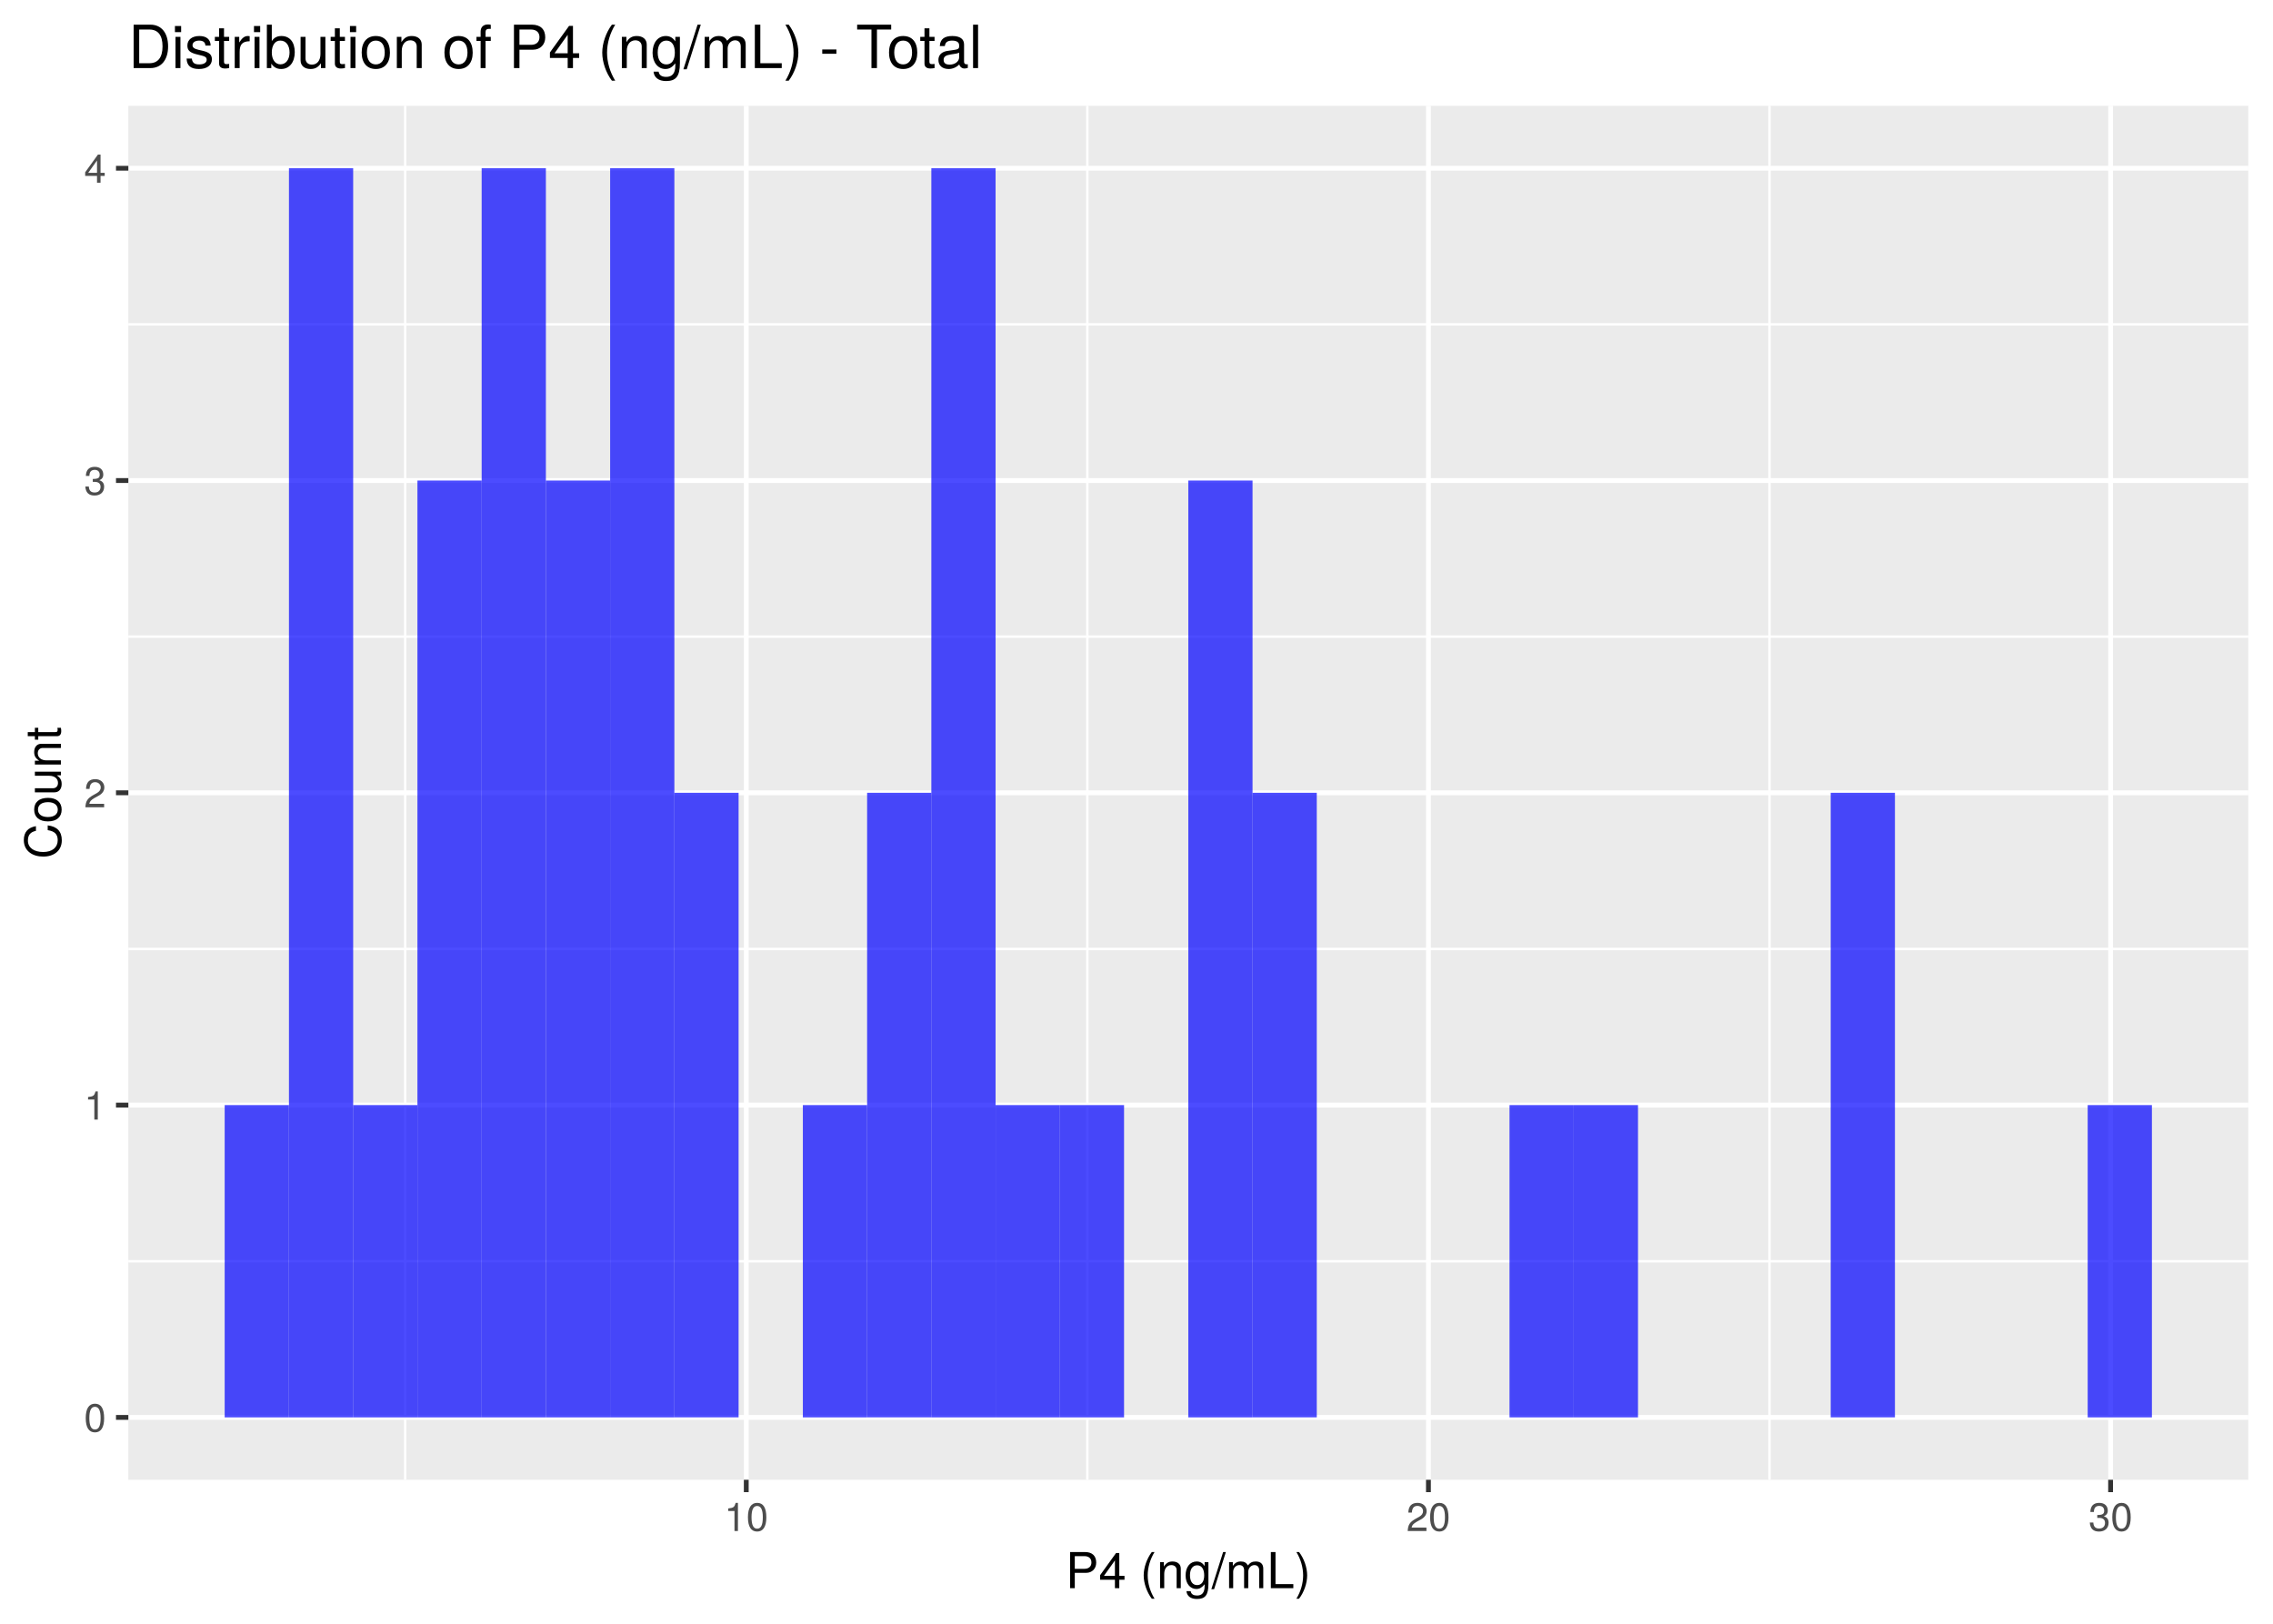
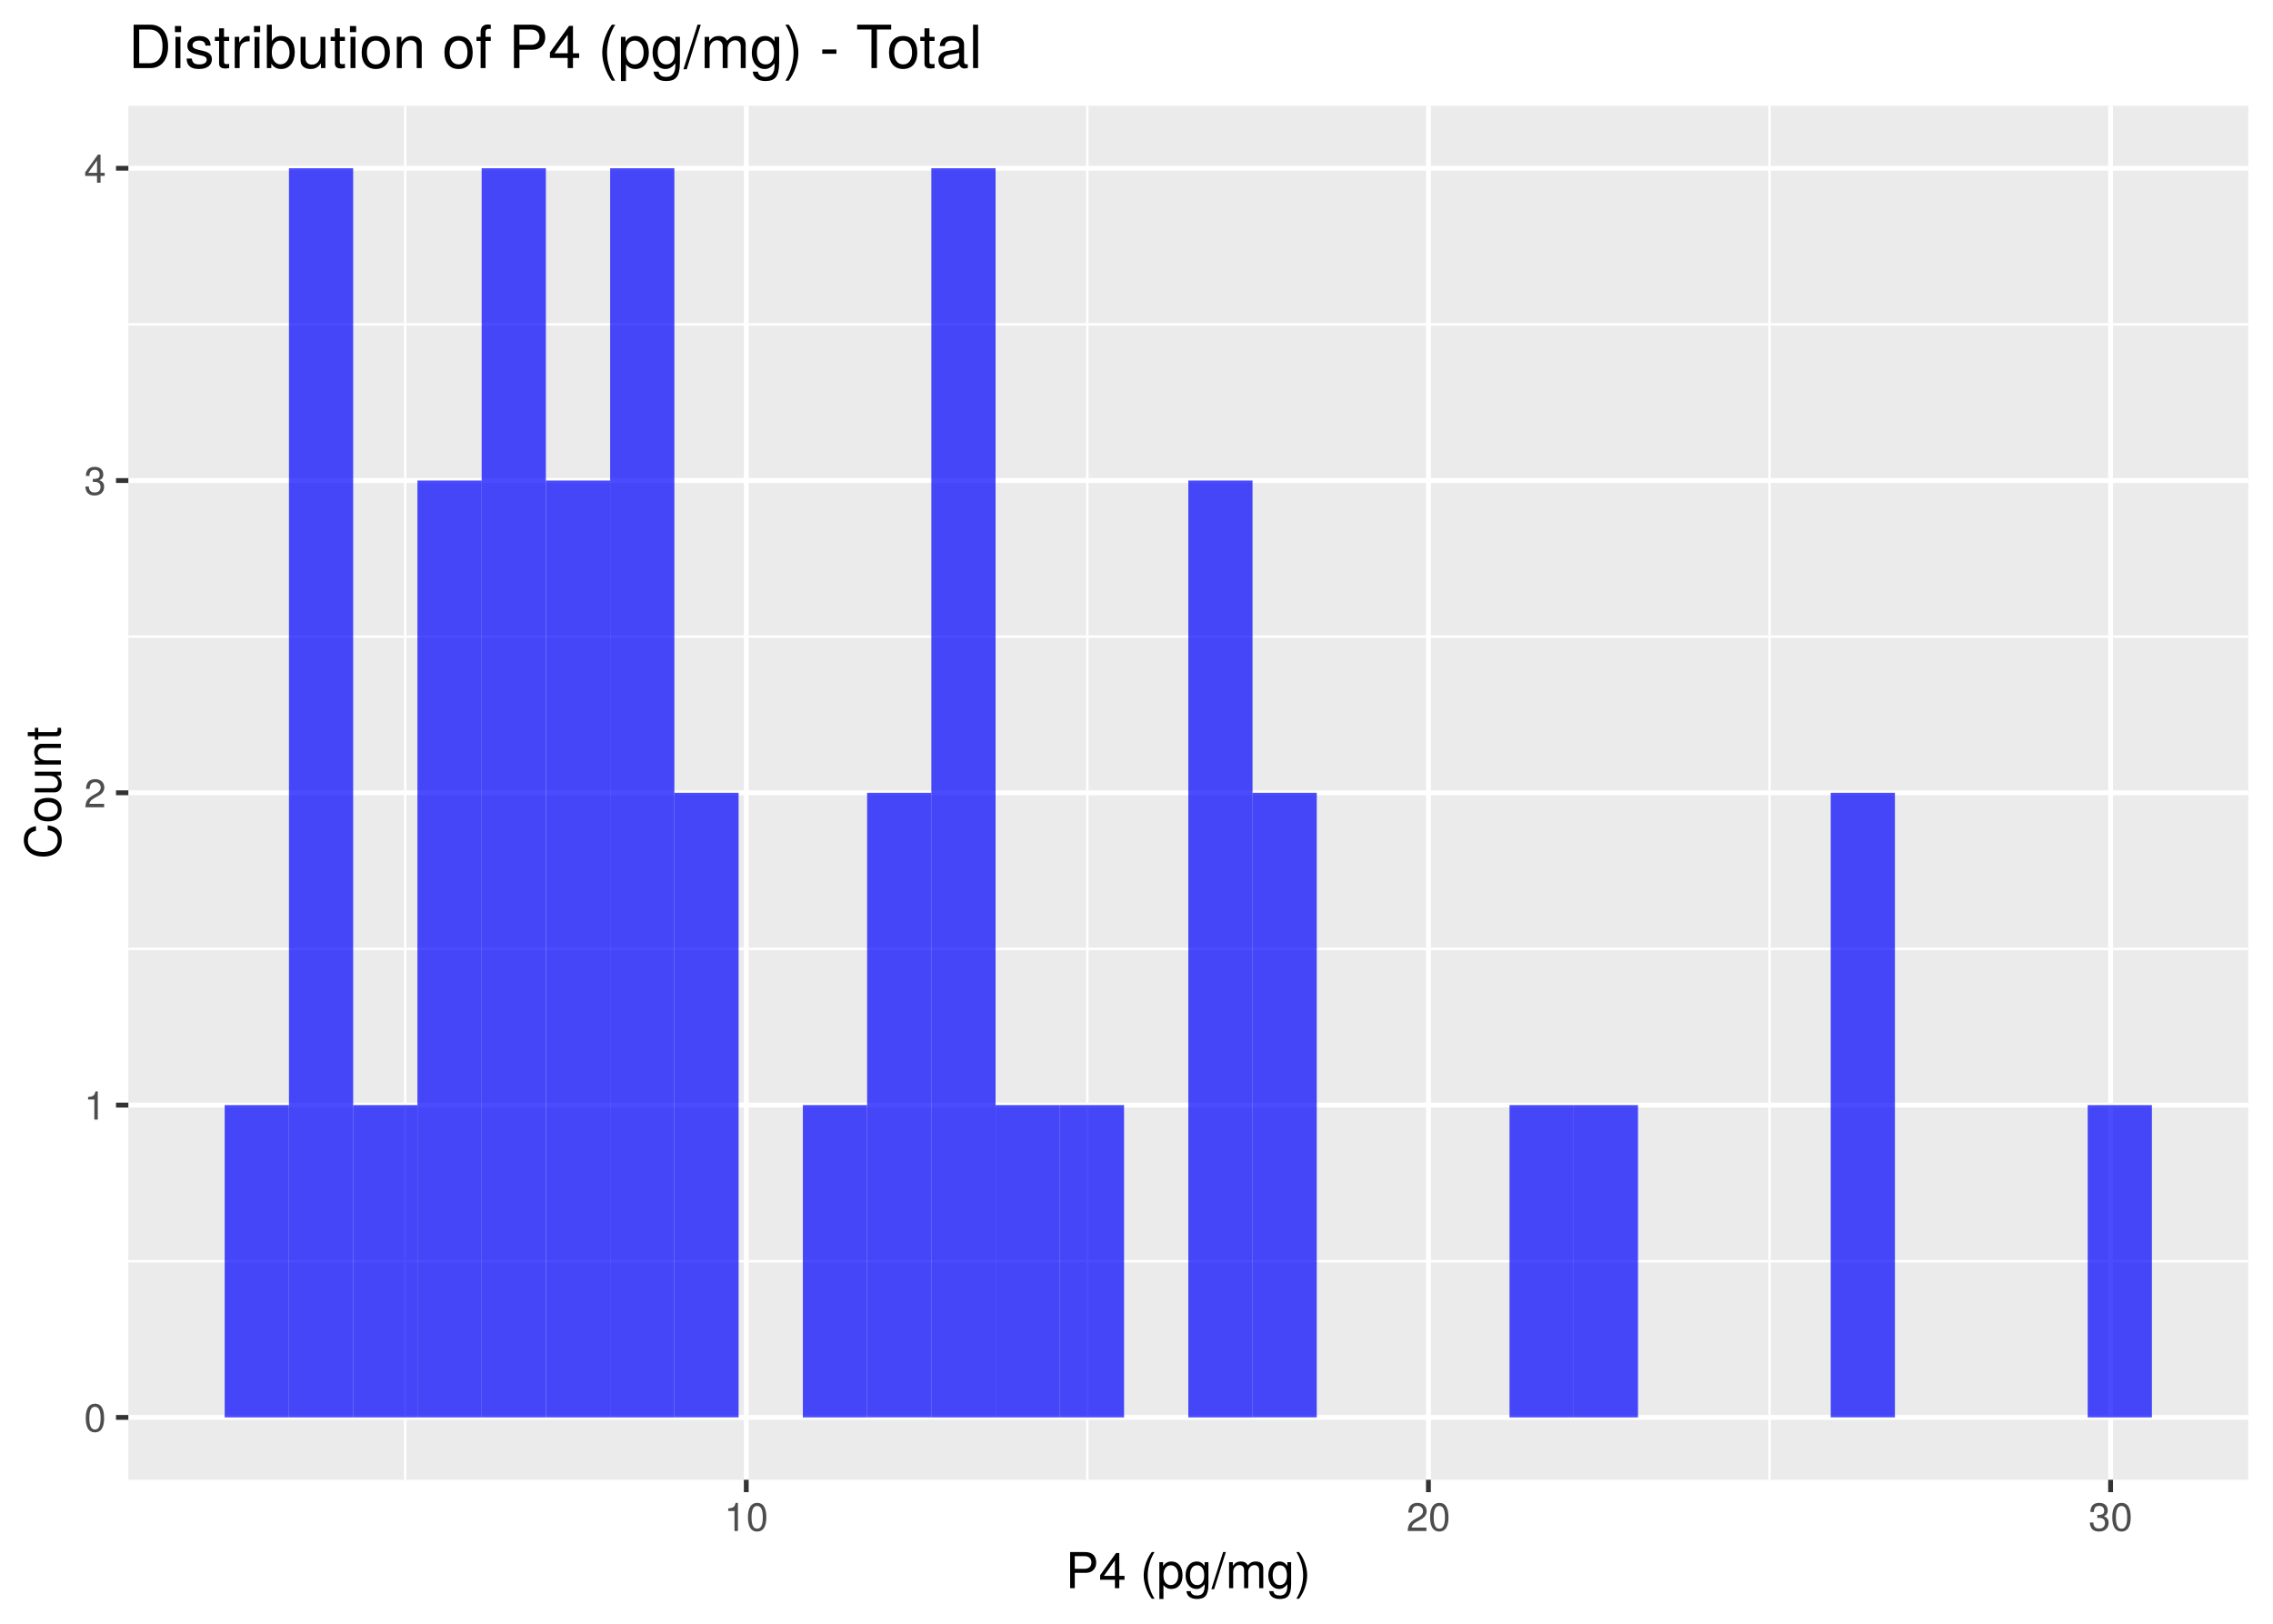
<svg xmlns="http://www.w3.org/2000/svg" class="svglite" width="504.00pt" height="360.00pt" viewBox="0 0 504.00 360.00">
  <defs>
    <style type="text/css">
    .svglite line, .svglite polyline, .svglite polygon, .svglite path, .svglite rect, .svglite circle {
      fill: none;
      stroke: #000000;
      stroke-linecap: round;
      stroke-linejoin: round;
      stroke-miterlimit: 10.00;
    }
    .svglite text {
      white-space: pre;
    }
  </style>
  </defs>
  <rect width="100%" height="100%" style="stroke: none; fill: #FFFFFF;" />
  <defs>
    <clipPath id="cpMC4wMHw1MDQuMDB8MC4wMHwzNjAuMDA=">
      <rect x="0.00" y="0.00" width="504.00" height="360.00" />
    </clipPath>
  </defs>
  <g clip-path="url(#cpMC4wMHw1MDQuMDB8MC4wMHwzNjAuMDA=)">
    <rect x="0.00" y="0.00" width="504.00" height="360.00" style="stroke-width: 1.07; stroke: #FFFFFF; fill: #FFFFFF;" />
  </g>
  <defs>
    <clipPath id="cpMjguNDZ8NDk4LjUyfDIzLjQ1fDMyOC4wOQ==">
      <rect x="28.46" y="23.45" width="470.06" height="304.64" />
    </clipPath>
  </defs>
  <g clip-path="url(#cpMjguNDZ8NDk4LjUyfDIzLjQ1fDMyOC4wOQ==)">
    <rect x="28.46" y="23.45" width="470.06" height="304.64" style="stroke-width: 1.07; stroke: none; fill: #EBEBEB;" />
    <polyline points="28.46,279.63 498.52,279.63 " style="stroke-width: 0.53; stroke: #FFFFFF; stroke-linecap: butt;" />
    <polyline points="28.46,210.39 498.52,210.39 " style="stroke-width: 0.53; stroke: #FFFFFF; stroke-linecap: butt;" />
    <polyline points="28.46,141.15 498.52,141.15 " style="stroke-width: 0.53; stroke: #FFFFFF; stroke-linecap: butt;" />
    <polyline points="28.46,71.92 498.52,71.92 " style="stroke-width: 0.53; stroke: #FFFFFF; stroke-linecap: butt;" />
    <polyline points="89.84,328.09 89.84,23.45 " style="stroke-width: 0.53; stroke: #FFFFFF; stroke-linecap: butt;" />
    <polyline points="241.10,328.09 241.10,23.45 " style="stroke-width: 0.53; stroke: #FFFFFF; stroke-linecap: butt;" />
    <polyline points="392.36,328.09 392.36,23.45 " style="stroke-width: 0.53; stroke: #FFFFFF; stroke-linecap: butt;" />
    <polyline points="28.46,314.25 498.52,314.25 " style="stroke-width: 1.07; stroke: #FFFFFF; stroke-linecap: butt;" />
    <polyline points="28.46,245.01 498.52,245.01 " style="stroke-width: 1.07; stroke: #FFFFFF; stroke-linecap: butt;" />
    <polyline points="28.46,175.77 498.52,175.77 " style="stroke-width: 1.07; stroke: #FFFFFF; stroke-linecap: butt;" />
    <polyline points="28.46,106.54 498.52,106.54 " style="stroke-width: 1.07; stroke: #FFFFFF; stroke-linecap: butt;" />
    <polyline points="28.46,37.30 498.52,37.30 " style="stroke-width: 1.07; stroke: #FFFFFF; stroke-linecap: butt;" />
    <polyline points="165.47,328.09 165.47,23.45 " style="stroke-width: 1.07; stroke: #FFFFFF; stroke-linecap: butt;" />
    <polyline points="316.73,328.09 316.73,23.45 " style="stroke-width: 1.07; stroke: #FFFFFF; stroke-linecap: butt;" />
    <polyline points="467.99,328.09 467.99,23.45 " style="stroke-width: 1.07; stroke: #FFFFFF; stroke-linecap: butt;" />
    <rect x="49.82" y="245.01" width="14.24" height="69.24" style="stroke-width: 1.07; stroke: none; stroke-linecap: butt; stroke-linejoin: miter; fill: #0000FF; fill-opacity: 0.70;" />
    <rect x="64.07" y="37.30" width="14.24" height="276.95" style="stroke-width: 1.07; stroke: none; stroke-linecap: butt; stroke-linejoin: miter; fill: #0000FF; fill-opacity: 0.70;" />
    <rect x="78.31" y="245.01" width="14.24" height="69.24" style="stroke-width: 1.07; stroke: none; stroke-linecap: butt; stroke-linejoin: miter; fill: #0000FF; fill-opacity: 0.70;" />
    <rect x="92.56" y="106.54" width="14.24" height="207.71" style="stroke-width: 1.07; stroke: none; stroke-linecap: butt; stroke-linejoin: miter; fill: #0000FF; fill-opacity: 0.70;" />
    <rect x="106.80" y="37.30" width="14.24" height="276.95" style="stroke-width: 1.07; stroke: none; stroke-linecap: butt; stroke-linejoin: miter; fill: #0000FF; fill-opacity: 0.70;" />
    <rect x="121.05" y="106.54" width="14.24" height="207.71" style="stroke-width: 1.07; stroke: none; stroke-linecap: butt; stroke-linejoin: miter; fill: #0000FF; fill-opacity: 0.70;" />
    <rect x="135.29" y="37.30" width="14.24" height="276.95" style="stroke-width: 1.07; stroke: none; stroke-linecap: butt; stroke-linejoin: miter; fill: #0000FF; fill-opacity: 0.70;" />
    <rect x="149.53" y="175.77" width="14.24" height="138.47" style="stroke-width: 1.07; stroke: none; stroke-linecap: butt; stroke-linejoin: miter; fill: #0000FF; fill-opacity: 0.70;" />
    <rect x="163.78" y="314.25" width="14.24" height="0.00" style="stroke-width: 1.07; stroke: none; stroke-linecap: butt; stroke-linejoin: miter; fill: #0000FF; fill-opacity: 0.70;" />
    <rect x="178.02" y="245.01" width="14.24" height="69.24" style="stroke-width: 1.07; stroke: none; stroke-linecap: butt; stroke-linejoin: miter; fill: #0000FF; fill-opacity: 0.70;" />
    <rect x="192.27" y="175.77" width="14.24" height="138.47" style="stroke-width: 1.07; stroke: none; stroke-linecap: butt; stroke-linejoin: miter; fill: #0000FF; fill-opacity: 0.70;" />
    <rect x="206.51" y="37.30" width="14.24" height="276.95" style="stroke-width: 1.07; stroke: none; stroke-linecap: butt; stroke-linejoin: miter; fill: #0000FF; fill-opacity: 0.70;" />
    <rect x="220.76" y="245.01" width="14.24" height="69.24" style="stroke-width: 1.07; stroke: none; stroke-linecap: butt; stroke-linejoin: miter; fill: #0000FF; fill-opacity: 0.70;" />
    <rect x="235.00" y="245.01" width="14.24" height="69.24" style="stroke-width: 1.07; stroke: none; stroke-linecap: butt; stroke-linejoin: miter; fill: #0000FF; fill-opacity: 0.70;" />
    <rect x="249.24" y="314.25" width="14.24" height="0.00" style="stroke-width: 1.07; stroke: none; stroke-linecap: butt; stroke-linejoin: miter; fill: #0000FF; fill-opacity: 0.70;" />
    <rect x="263.49" y="106.54" width="14.24" height="207.71" style="stroke-width: 1.07; stroke: none; stroke-linecap: butt; stroke-linejoin: miter; fill: #0000FF; fill-opacity: 0.70;" />
    <rect x="277.73" y="175.77" width="14.24" height="138.47" style="stroke-width: 1.07; stroke: none; stroke-linecap: butt; stroke-linejoin: miter; fill: #0000FF; fill-opacity: 0.70;" />
    <rect x="291.98" y="314.25" width="14.24" height="0.00" style="stroke-width: 1.07; stroke: none; stroke-linecap: butt; stroke-linejoin: miter; fill: #0000FF; fill-opacity: 0.70;" />
    <rect x="306.22" y="314.25" width="14.24" height="0.00" style="stroke-width: 1.07; stroke: none; stroke-linecap: butt; stroke-linejoin: miter; fill: #0000FF; fill-opacity: 0.70;" />
    <rect x="320.47" y="314.25" width="14.24" height="0.00" style="stroke-width: 1.07; stroke: none; stroke-linecap: butt; stroke-linejoin: miter; fill: #0000FF; fill-opacity: 0.70;" />
    <rect x="334.71" y="245.01" width="14.24" height="69.24" style="stroke-width: 1.07; stroke: none; stroke-linecap: butt; stroke-linejoin: miter; fill: #0000FF; fill-opacity: 0.70;" />
    <rect x="348.96" y="245.01" width="14.24" height="69.24" style="stroke-width: 1.07; stroke: none; stroke-linecap: butt; stroke-linejoin: miter; fill: #0000FF; fill-opacity: 0.70;" />
    <rect x="363.20" y="314.25" width="14.24" height="0.00" style="stroke-width: 1.07; stroke: none; stroke-linecap: butt; stroke-linejoin: miter; fill: #0000FF; fill-opacity: 0.70;" />
    <rect x="377.44" y="314.25" width="14.24" height="0.00" style="stroke-width: 1.07; stroke: none; stroke-linecap: butt; stroke-linejoin: miter; fill: #0000FF; fill-opacity: 0.70;" />
    <rect x="391.69" y="314.25" width="14.24" height="0.00" style="stroke-width: 1.07; stroke: none; stroke-linecap: butt; stroke-linejoin: miter; fill: #0000FF; fill-opacity: 0.70;" />
    <rect x="405.93" y="175.77" width="14.24" height="138.47" style="stroke-width: 1.07; stroke: none; stroke-linecap: butt; stroke-linejoin: miter; fill: #0000FF; fill-opacity: 0.70;" />
    <rect x="420.18" y="314.25" width="14.24" height="0.00" style="stroke-width: 1.07; stroke: none; stroke-linecap: butt; stroke-linejoin: miter; fill: #0000FF; fill-opacity: 0.70;" />
    <rect x="434.42" y="314.25" width="14.24" height="0.00" style="stroke-width: 1.07; stroke: none; stroke-linecap: butt; stroke-linejoin: miter; fill: #0000FF; fill-opacity: 0.70;" />
    <rect x="448.67" y="314.25" width="14.24" height="0.00" style="stroke-width: 1.07; stroke: none; stroke-linecap: butt; stroke-linejoin: miter; fill: #0000FF; fill-opacity: 0.70;" />
    <rect x="462.91" y="245.01" width="14.24" height="69.24" style="stroke-width: 1.07; stroke: none; stroke-linecap: butt; stroke-linejoin: miter; fill: #0000FF; fill-opacity: 0.70;" />
  </g>
  <g clip-path="url(#cpMC4wMHw1MDQuMDB8MC4wMHwzNjAuMDA=)">
    <text x="23.53" y="317.45" text-anchor="end" style="font-size: 8.80px; font-weight: 0;fill: #4D4D4D; font-family: &quot;TeX Gyre Heros&quot;;" textLength="4.89px" lengthAdjust="spacingAndGlyphs">0</text>
    <text x="23.53" y="248.22" text-anchor="end" style="font-size: 8.80px; font-weight: 0;fill: #4D4D4D; font-family: &quot;TeX Gyre Heros&quot;;" textLength="4.89px" lengthAdjust="spacingAndGlyphs">1</text>
    <text x="23.53" y="178.98" text-anchor="end" style="font-size: 8.80px; font-weight: 0;fill: #4D4D4D; font-family: &quot;TeX Gyre Heros&quot;;" textLength="4.89px" lengthAdjust="spacingAndGlyphs">2</text>
    <text x="23.53" y="109.74" text-anchor="end" style="font-size: 8.80px; font-weight: 0;fill: #4D4D4D; font-family: &quot;TeX Gyre Heros&quot;;" textLength="4.89px" lengthAdjust="spacingAndGlyphs">3</text>
    <text x="23.53" y="40.51" text-anchor="end" style="font-size: 8.80px; font-weight: 0;fill: #4D4D4D; font-family: &quot;TeX Gyre Heros&quot;;" textLength="4.89px" lengthAdjust="spacingAndGlyphs">4</text>
    <polyline points="25.72,314.25 28.46,314.25 " style="stroke-width: 1.07; stroke: #333333; stroke-linecap: butt;" />
    <polyline points="25.72,245.01 28.46,245.01 " style="stroke-width: 1.07; stroke: #333333; stroke-linecap: butt;" />
    <polyline points="25.72,175.77 28.46,175.77 " style="stroke-width: 1.07; stroke: #333333; stroke-linecap: butt;" />
    <polyline points="25.72,106.54 28.46,106.54 " style="stroke-width: 1.07; stroke: #333333; stroke-linecap: butt;" />
    <polyline points="25.72,37.30 28.46,37.30 " style="stroke-width: 1.07; stroke: #333333; stroke-linecap: butt;" />
    <polyline points="165.47,330.83 165.47,328.09 " style="stroke-width: 1.07; stroke: #333333; stroke-linecap: butt;" />
    <polyline points="316.73,330.83 316.73,328.09 " style="stroke-width: 1.07; stroke: #333333; stroke-linecap: butt;" />
    <polyline points="467.99,330.83 467.99,328.09 " style="stroke-width: 1.07; stroke: #333333; stroke-linecap: butt;" />
    <text x="165.47" y="339.44" text-anchor="middle" style="font-size: 8.80px; font-weight: 0;fill: #4D4D4D; font-family: &quot;TeX Gyre Heros&quot;;" textLength="9.78px" lengthAdjust="spacingAndGlyphs">10</text>
    <text x="316.73" y="339.44" text-anchor="middle" style="font-size: 8.80px; font-weight: 0;fill: #4D4D4D; font-family: &quot;TeX Gyre Heros&quot;;" textLength="9.78px" lengthAdjust="spacingAndGlyphs">20</text>
    <text x="467.99" y="339.44" text-anchor="middle" style="font-size: 8.80px; font-weight: 0;fill: #4D4D4D; font-family: &quot;TeX Gyre Heros&quot;;" textLength="9.78px" lengthAdjust="spacingAndGlyphs">30</text>
-     <text x="263.49" y="352.12" text-anchor="middle" style="font-size: 11.00px; font-weight: 0; font-family: &quot;TeX Gyre Heros&quot;;" textLength="54.40px" lengthAdjust="spacingAndGlyphs">P4 (ng/mL)</text>
+     <text x="263.49" y="352.12" text-anchor="middle" style="font-size: 11.00px; font-weight: 0; font-family: &quot;TeX Gyre Heros&quot;;" textLength="54.40px" lengthAdjust="spacingAndGlyphs">P4 (pg/mg)</text>
    <text transform="translate(13.50,175.77) rotate(-90)" text-anchor="middle" style="font-size: 11.00px; font-weight: 0; font-family: &quot;TeX Gyre Heros&quot;;" textLength="29.34px" lengthAdjust="spacingAndGlyphs">Count</text>
-     <text x="28.46" y="15.09" style="font-size: 13.20px; font-weight: 0; font-family: &quot;TeX Gyre Heros&quot;;" textLength="190.52px" lengthAdjust="spacingAndGlyphs">Distribution of P4 (ng/mL) - Total</text>
+     <text x="28.46" y="15.09" style="font-size: 13.20px; font-weight: 0; font-family: &quot;TeX Gyre Heros&quot;;" textLength="190.52px" lengthAdjust="spacingAndGlyphs">Distribution of P4 (pg/mg) - Total</text>
  </g>
</svg>
